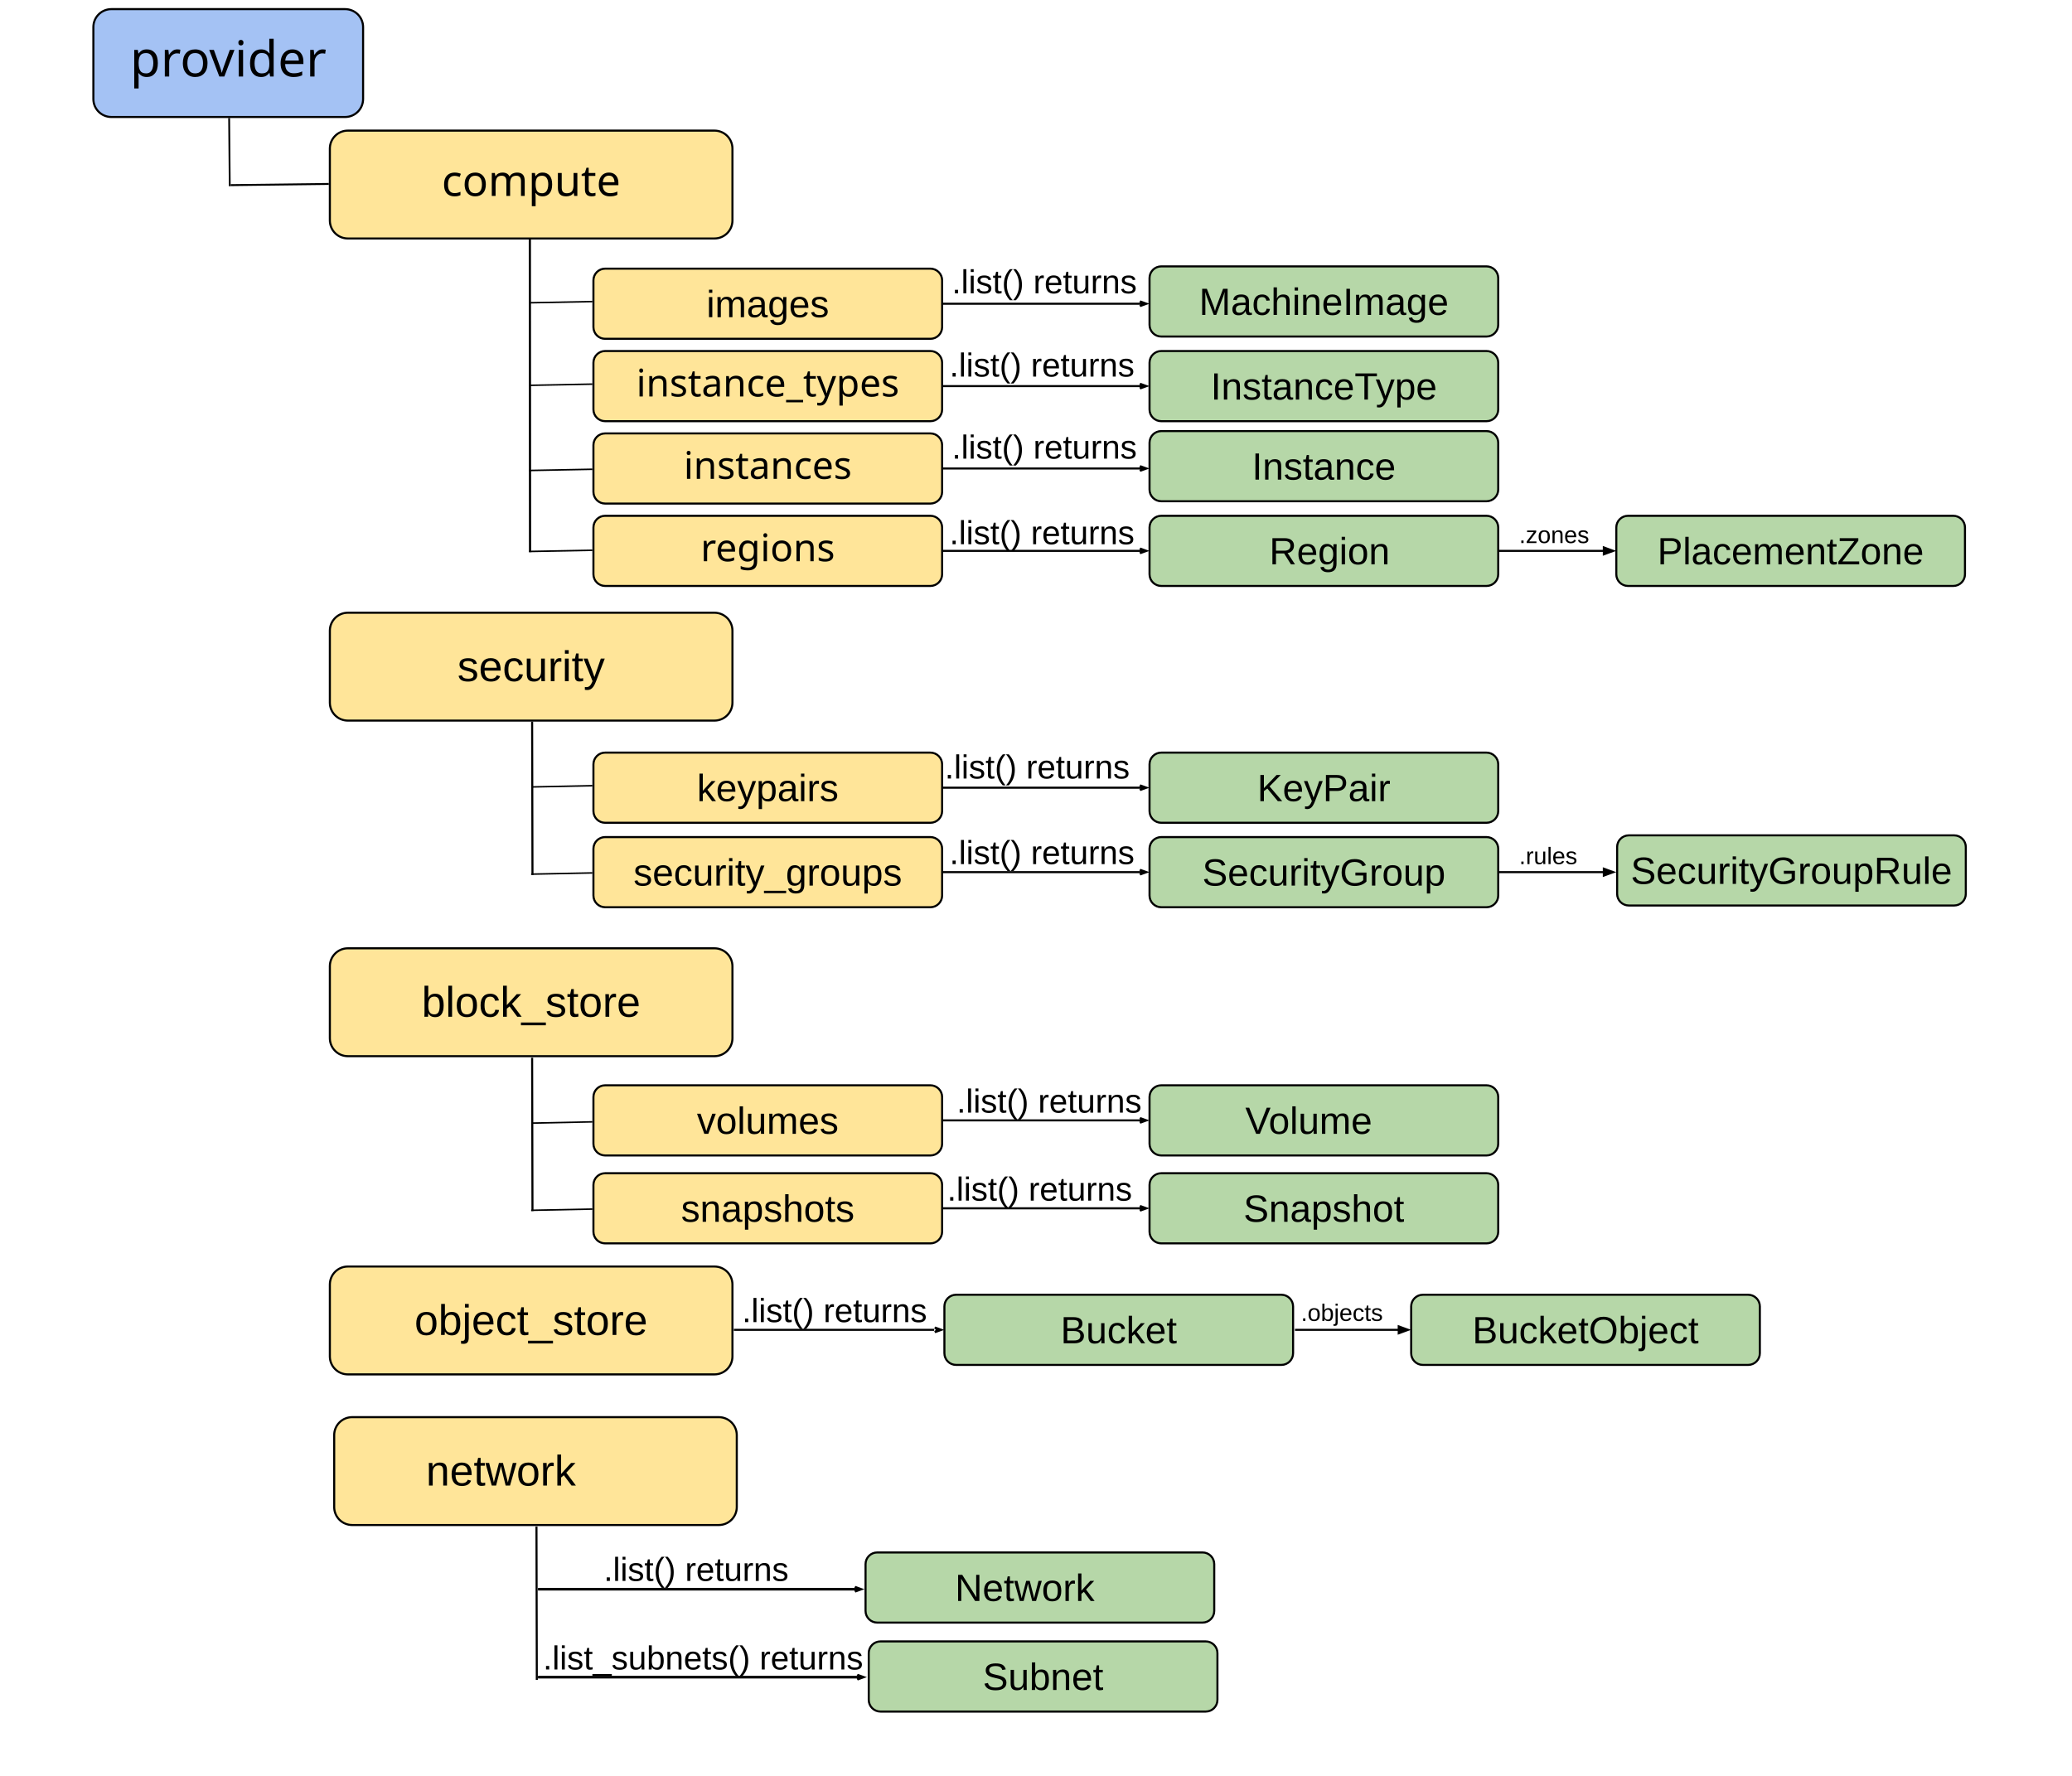
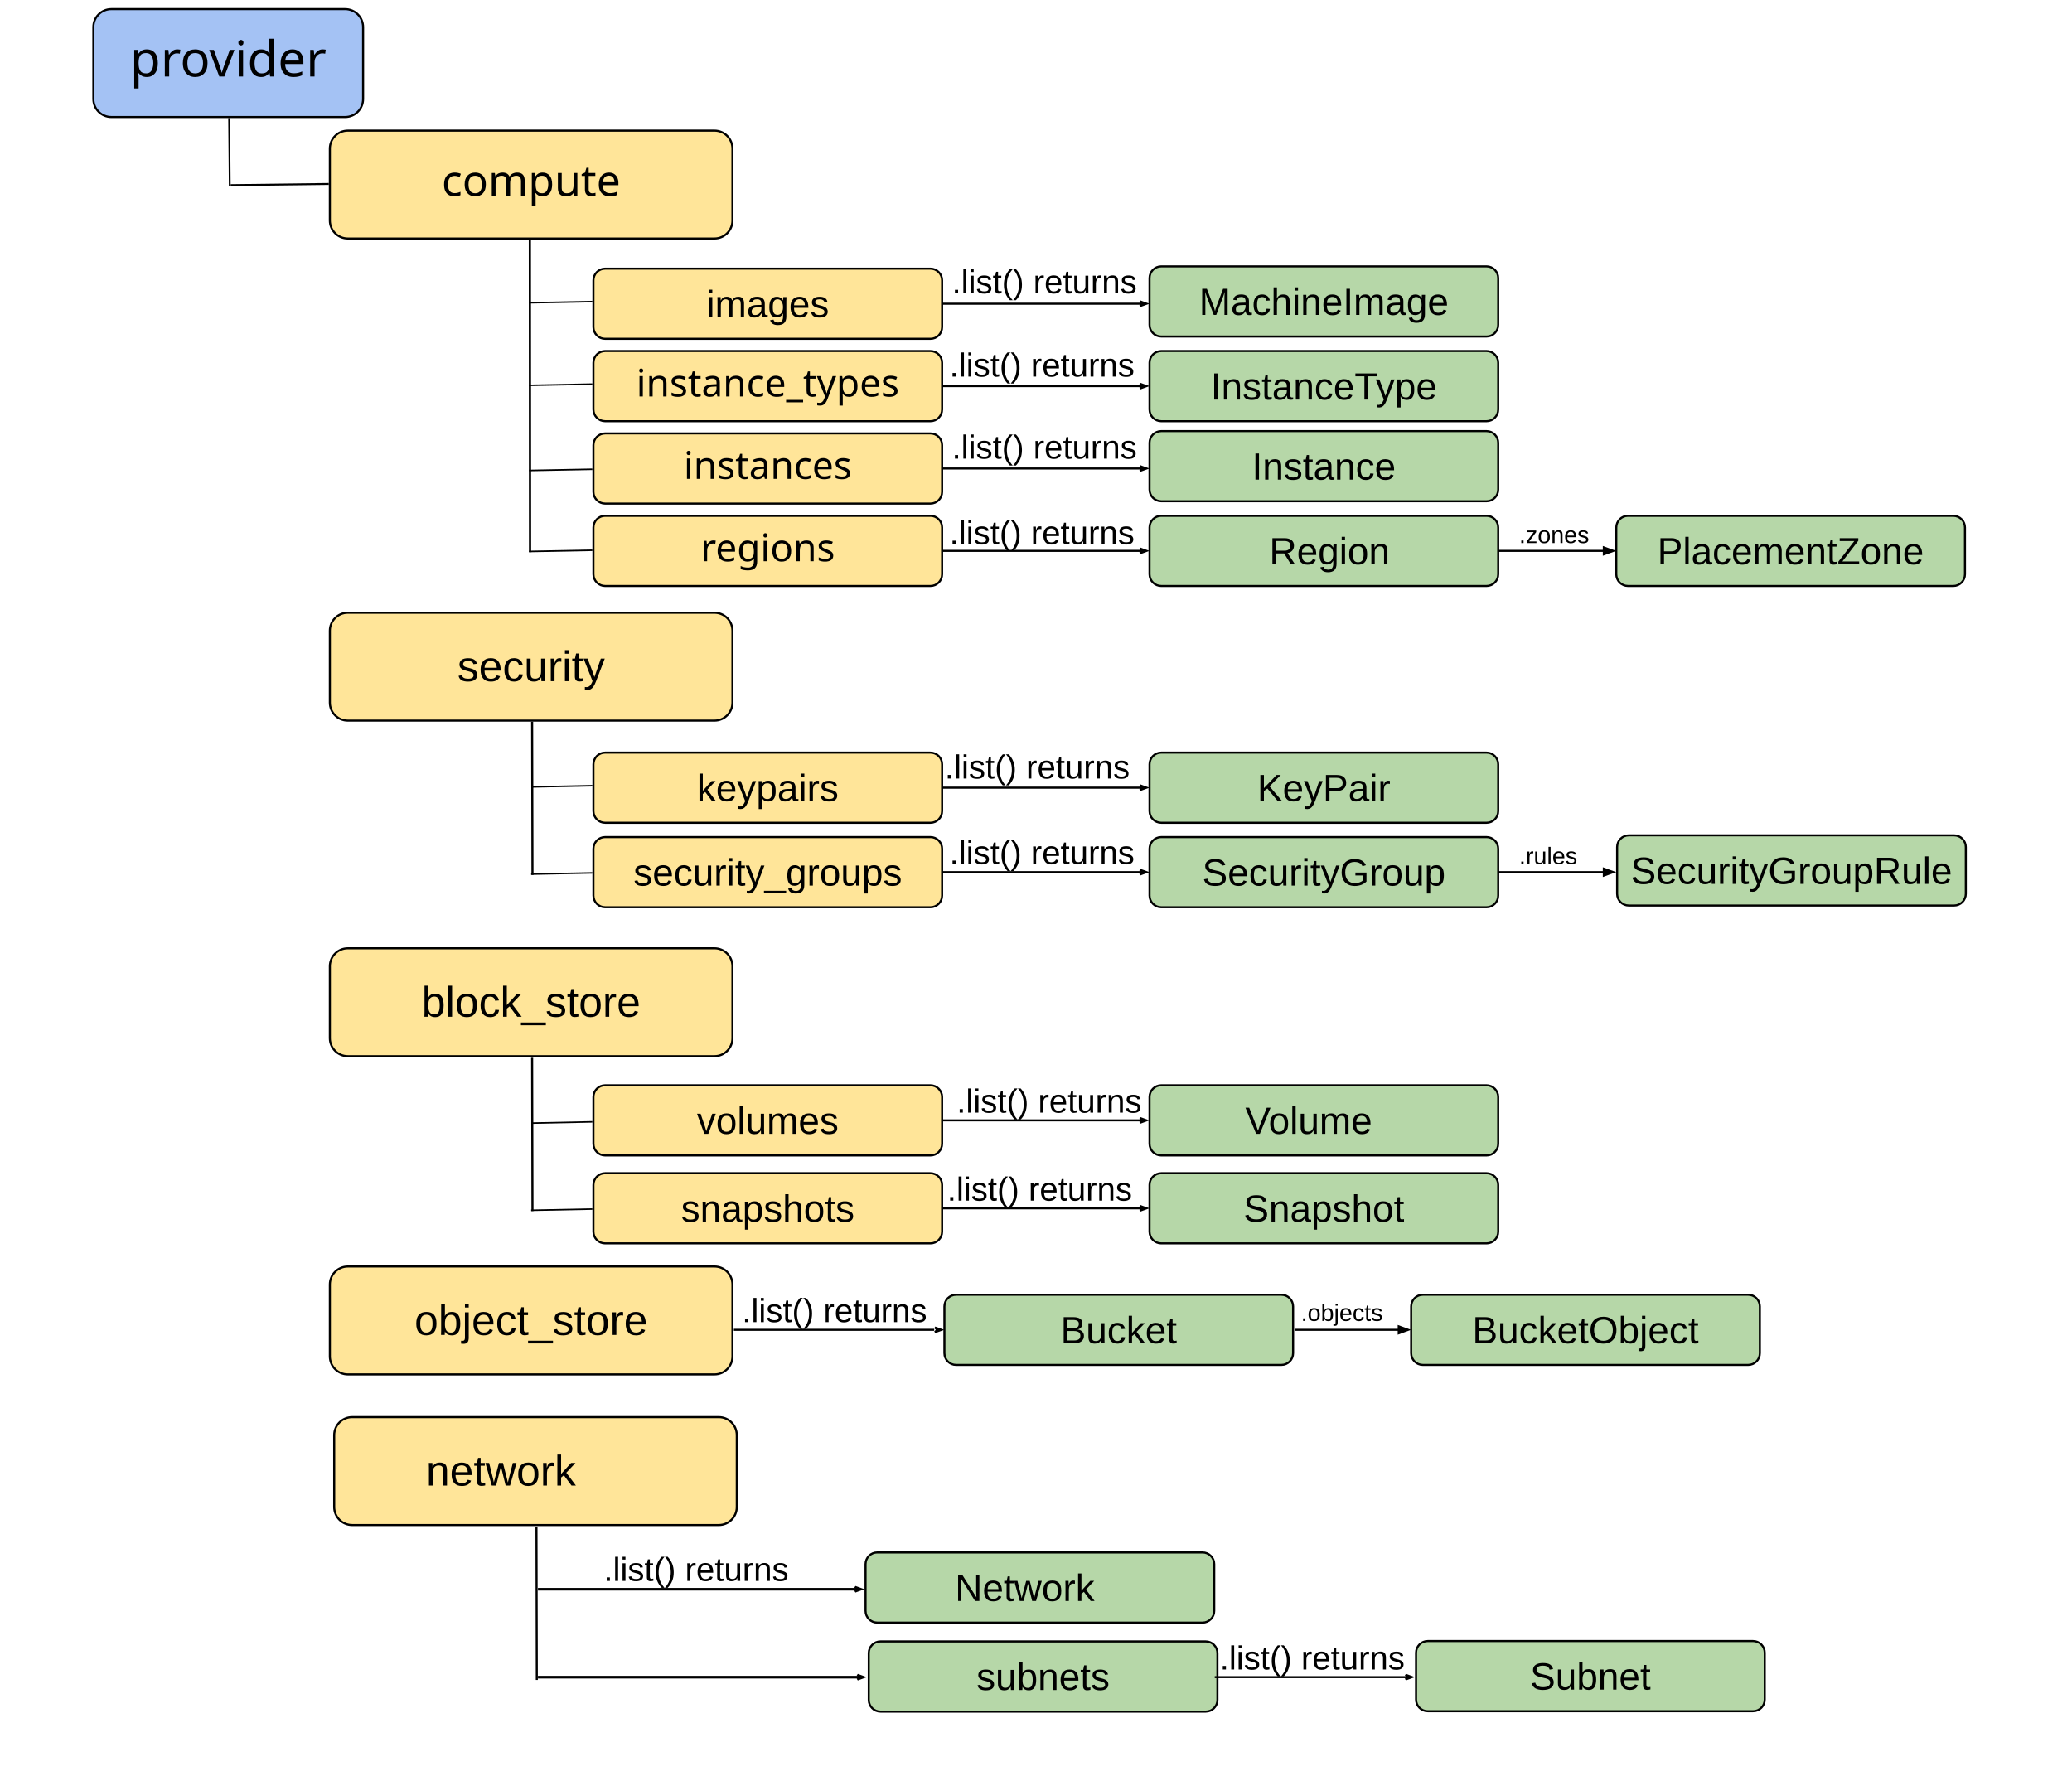
<svg xmlns="http://www.w3.org/2000/svg" xmlns:xlink="http://www.w3.org/1999/xlink" viewBox="0 0 1000 800" width="700" height="600" preserveAspectRatio="xMinYMin meet" id="svg3515" version="1.1">
  <defs id="defs3652" />
  <clipPath id="p.0">
    <path d="m0,0l960,0l0,720l-960,0l0,-720z" clip-rule="nonzero" id="svg_1" />
  </clipPath>
+   <path d="m 679.498,809.46 -1.125,1.125 3.09,-1.125 -3.09,-1.125 1.125,1.125 z" id="path3510" style="fill:#000000;fill-rule:evenodd;stroke:#000000" />
  <path style="fill:#b6d7a8;fill-rule:nonzero" id="svg_46" d="m 554.794,175.074 0,0 c 0,-3.117 2.526,-5.643 5.643,-5.643 l 156.997,0 c 1.497,0 2.932,0.595 3.99,1.653 1.058,1.058 1.653,2.494 1.653,3.99 l 0,22.572 c 0,3.117 -2.526,5.643 -5.643,5.643 l -156.997,0 0,0 c -3.117,0 -5.643,-2.526 -5.643,-5.643 l 0,-22.572 z" />
  <path style="fill:#000000;fill-rule:nonzero" id="svg_48" d="m 610.193,192.22 0,-11.453 1.516,0 0,11.453 -1.516,0 z m 4.008,0 0,-8.297 1.266,0 0,1.172 q 0.906,-1.359 2.641,-1.359 0.75,0 1.375,0.266 0.625,0.266 0.938,0.703 0.312,0.438 0.438,1.047 0.078,0.391 0.078,1.359 l 0,5.109 -1.406,0 0,-5.047 q 0,-0.859 -0.172,-1.281 -0.156,-0.438 -0.578,-0.688 -0.406,-0.25 -0.969,-0.25 -0.906,0 -1.562,0.578 -0.641,0.562 -0.641,2.156 l 0,4.531 -1.406,0 z m 8.336,-2.484 1.391,-0.219 q 0.109,0.844 0.641,1.297 0.547,0.438 1.5,0.438 0.969,0 1.438,-0.391 0.469,-0.406 0.469,-0.938 0,-0.469 -0.406,-0.75 -0.297,-0.188 -1.438,-0.469 -1.547,-0.391 -2.156,-0.672 -0.594,-0.297 -0.906,-0.797 -0.297,-0.5 -0.297,-1.109 0,-0.562 0.25,-1.031 0.25,-0.469 0.688,-0.781 0.328,-0.25 0.891,-0.406 0.578,-0.172 1.219,-0.172 0.984,0 1.719,0.281 0.734,0.281 1.078,0.766 0.359,0.469 0.5,1.281 l -1.375,0.188 q -0.094,-0.641 -0.547,-1 -0.453,-0.359 -1.266,-0.359 -0.969,0 -1.391,0.328 -0.406,0.312 -0.406,0.734 0,0.281 0.172,0.5 0.172,0.219 0.531,0.375 0.219,0.078 1.25,0.359 1.484,0.391 2.078,0.656 0.594,0.25 0.922,0.734 0.344,0.484 0.344,1.203 0,0.703 -0.422,1.328 -0.406,0.609 -1.188,0.953 -0.766,0.344 -1.734,0.344 -1.625,0 -2.469,-0.672 -0.844,-0.672 -1.078,-2 z m 11.625,1.219 0.203,1.25 q -0.594,0.125 -1.062,0.125 -0.766,0 -1.188,-0.234 -0.422,-0.25 -0.594,-0.641 -0.172,-0.406 -0.172,-1.672 l 0,-4.766 -1.031,0 0,-1.094 1.031,0 0,-2.062 1.406,-0.844 0,2.906 1.406,0 0,1.094 -1.406,0 0,4.844 q 0,0.609 0.062,0.781 0.078,0.172 0.25,0.281 0.172,0.094 0.484,0.094 0.234,0 0.609,-0.062 z m 6.789,0.234 q -0.781,0.672 -1.5,0.953 -0.719,0.266 -1.547,0.266 -1.375,0 -2.109,-0.672 -0.734,-0.672 -0.734,-1.703 0,-0.609 0.281,-1.109 0.281,-0.516 0.719,-0.812 0.453,-0.312 1.016,-0.469 0.422,-0.109 1.25,-0.203 1.703,-0.203 2.516,-0.484 0,-0.297 0,-0.375 0,-0.859 -0.391,-1.203 -0.547,-0.484 -1.609,-0.484 -0.984,0 -1.469,0.359 -0.469,0.344 -0.688,1.219 l -1.375,-0.188 q 0.188,-0.875 0.609,-1.422 0.438,-0.547 1.25,-0.828 0.812,-0.297 1.875,-0.297 1.062,0 1.719,0.25 0.672,0.25 0.984,0.625 0.312,0.375 0.438,0.953 0.078,0.359 0.078,1.297 l 0,1.875 q 0,1.969 0.078,2.484 0.094,0.516 0.359,1 l -1.469,0 q -0.219,-0.438 -0.281,-1.031 z m -0.109,-3.141 q -0.766,0.312 -2.297,0.531 -0.875,0.125 -1.234,0.281 -0.359,0.156 -0.562,0.469 -0.188,0.297 -0.188,0.656 0,0.562 0.422,0.938 0.438,0.375 1.25,0.375 0.812,0 1.438,-0.344 0.641,-0.359 0.938,-0.984 0.234,-0.469 0.234,-1.406 l 0,-0.516 z m 3.602,4.172 0,-8.297 1.266,0 0,1.172 q 0.906,-1.359 2.641,-1.359 0.75,0 1.375,0.266 0.625,0.266 0.938,0.703 0.312,0.438 0.438,1.047 0.078,0.391 0.078,1.359 l 0,5.109 -1.406,0 0,-5.047 q 0,-0.859 -0.172,-1.281 -0.156,-0.438 -0.578,-0.688 -0.406,-0.25 -0.969,-0.25 -0.906,0 -1.562,0.578 -0.641,0.562 -0.641,2.156 l 0,4.531 -1.406,0 z m 14.305,-3.047 1.391,0.188 q -0.234,1.422 -1.172,2.234 -0.922,0.812 -2.281,0.812 -1.703,0 -2.75,-1.109 -1.031,-1.125 -1.031,-3.203 0,-1.344 0.438,-2.344 0.453,-1.016 1.359,-1.516 0.922,-0.5 1.984,-0.5 1.359,0 2.219,0.688 0.859,0.672 1.094,1.938 l -1.359,0.203 q -0.203,-0.828 -0.703,-1.25 -0.484,-0.422 -1.188,-0.422 -1.062,0 -1.734,0.766 -0.656,0.75 -0.656,2.406 0,1.672 0.641,2.438 0.641,0.75 1.672,0.75 0.828,0 1.375,-0.5 0.562,-0.516 0.703,-1.578 z m 8.266,0.375 1.453,0.172 q -0.344,1.281 -1.281,1.984 -0.922,0.703 -2.359,0.703 -1.828,0 -2.891,-1.125 -1.062,-1.125 -1.062,-3.141 0,-2.094 1.078,-3.25 1.078,-1.156 2.797,-1.156 1.656,0 2.703,1.141 1.062,1.125 1.062,3.172 0,0.125 0,0.375 l -6.188,0 q 0.078,1.375 0.766,2.109 0.703,0.719 1.734,0.719 0.781,0 1.328,-0.406 0.547,-0.406 0.859,-1.297 z m -4.609,-2.281 4.625,0 q -0.094,-1.047 -0.531,-1.562 -0.672,-0.812 -1.734,-0.812 -0.969,0 -1.641,0.656 -0.656,0.641 -0.719,1.719 z" />
  <path style="fill:#000000;fill-opacity:0;fill-rule:nonzero" id="svg_102" d="m 454.688,146.598 100.095,0" />
  <path style="fill-rule:evenodd;stroke:#000000;stroke-linejoin:round" id="svg_103" d="m 454.688,146.598 96.667,0" />
  <path style="fill:#000000;fill-rule:evenodd;stroke:#000000" id="svg_104" d="m 551.355,146.598 -1.125,1.125 3.09,-1.125 -3.09,-1.125 1.125,1.125 z" />
  <path style="fill:#000000;fill-opacity:0;fill-rule:nonzero" id="svg_107" d="m 454.688,186.359 100.095,0" />
  <path style="fill-rule:evenodd;stroke:#000000;stroke-linejoin:round" id="svg_108" d="m 454.688,186.359 96.667,0" />
  <path style="fill:#000000;fill-rule:evenodd;stroke:#000000" id="svg_109" d="m 551.355,186.359 -1.125,1.125 3.09,-1.125 -3.09,-1.125 1.125,1.125 z" />
  <path style="fill:#000000;fill-opacity:0;fill-rule:nonzero" id="svg_110" d="m 454.688,226.121 100.095,0" />
  <path style="fill-rule:evenodd;stroke:#000000;stroke-linejoin:round" id="svg_111" d="m 454.688,226.121 96.667,0" />
  <path style="fill:#000000;fill-rule:evenodd;stroke:#000000" id="svg_112" d="m 551.355,226.121 -1.125,1.125 3.09,-1.125 -3.09,-1.125 1.125,1.125 z" />
  <path style="fill:#000000;fill-opacity:0;fill-rule:nonzero" id="svg_113" d="m 454.688,265.883 100.095,0" />
  <path style="fill-rule:evenodd;stroke:#000000;stroke-linejoin:round" id="svg_114" d="m 454.688,265.883 96.667,0" />
  <path style="fill:#000000;fill-rule:evenodd;stroke:#000000" id="svg_115" d="m 551.355,265.883 -1.125,1.125 3.09,-1.125 -3.09,-1.125 1.125,1.125 z" />
  <path style="fill:#000000;fill-opacity:0;fill-rule:nonzero" id="svg_116" d="m 454.688,380.187 100.095,0" />
  <path style="fill-rule:evenodd;stroke:#000000;stroke-linejoin:round" id="svg_117" d="m 454.688,380.187 96.667,0" />
  <path style="fill:#000000;fill-rule:evenodd;stroke:#000000" id="svg_118" d="m 551.355,380.187 -1.125,1.125 3.09,-1.125 -3.09,-1.125 1.125,1.125 z" />
  <path style="fill:#000000;fill-opacity:0;fill-rule:nonzero" id="svg_119" d="m 454.688,420.949 100.095,0" />
  <path style="fill-rule:evenodd;stroke:#000000;stroke-linejoin:round" id="svg_120" d="m 454.688,420.949 96.667,0" />
  <path style="fill:#000000;fill-rule:evenodd;stroke:#000000" id="svg_121" d="m 551.355,420.949 -1.125,1.125 3.09,-1.125 -3.09,-1.125 1.125,1.125 z" />
  <path style="fill:#000000;fill-opacity:0;fill-rule:nonzero" id="svg_122" d="m 454.688,540.761 100.095,0" />
  <path style="fill-rule:evenodd;stroke:#000000;stroke-linejoin:round" id="svg_123" d="m 454.688,540.761 96.667,0" />
  <path style="fill:#000000;fill-rule:evenodd;stroke:#000000" id="svg_124" d="m 551.355,540.761 -1.125,1.125 3.09,-1.125 -3.09,-1.125 1.125,1.125 z" />
  <path style="fill:#000000;fill-opacity:0;fill-rule:nonzero" id="svg_125" d="m 454.688,583.198 100.095,0" />
  <path style="fill-rule:evenodd;stroke:#000000;stroke-linejoin:round" id="svg_126" d="m 454.688,583.198 96.667,0" />
  <path style="fill:#000000;fill-rule:evenodd;stroke:#000000" id="svg_127" d="m 551.355,583.198 -1.125,1.125 3.09,-1.125 -3.09,-1.125 1.125,1.125 z" />
  <path style="fill:#000000;fill-opacity:0;fill-rule:nonzero" id="svg_128" d="m 454.688,681.427 100.095,0" />
  <path style="fill:#000000;fill-rule:evenodd;stroke:#000000;stroke-linejoin:round" id="svg_129" d="m 354.188,641.856 96.667,0" />
  <path style="fill:#000000;fill-rule:evenodd;stroke:#000000" id="svg_130" d="m 452.355,641.856 -1.125,1.125 3.09,-1.125 -3.09,-1.125 1.125,1.125 z" />
  <path style="fill:#000000;fill-opacity:0;fill-rule:nonzero" id="svg_147" d="m 723.077,265.883 56.976,0" />
  <path style="fill-rule:evenodd;stroke:#000000;stroke-linejoin:round" id="svg_148" d="m 723.077,265.883 50.976,0" />
  <path style="fill:#000000;fill-rule:evenodd;stroke:#000000" id="svg_149" d="m 774.054,267.535 4.538,-1.652 -4.538,-1.652 0,3.303 z" />
  <path style="fill:#000000;fill-opacity:0;fill-rule:nonzero" id="svg_150" d="m 723.077,420.949 56.976,0" />
  <path style="fill-rule:evenodd;stroke:#000000;stroke-linejoin:round" id="svg_151" d="m 723.077,420.949 50.976,0" />
  <path style="fill:#000000;fill-rule:evenodd;stroke:#000000" id="svg_152" d="m 774.054,422.601 4.538,-1.652 -4.538,-1.652 0,3.303 z" />
  <path style="fill:#000000;fill-opacity:0;fill-rule:nonzero" id="svg_153" d="m 723.089,692.856 56.976,0" />
  <path id="svg_154" d="m 624.99,641.856 50.976,0" style="fill:#000000;fill-rule:evenodd;stroke:#000000;stroke-linejoin:round" />
  <path style="fill:#000000;fill-rule:evenodd;stroke:#000000" id="svg_155" d="m 675.066,643.507 4.538,-1.652 -4.538,-1.652 0,3.303 z" />
  <path style="fill:#b6d7a8;fill-rule:nonzero" id="e22_46" d="m 554.794,175.074 0,0 c 0,-3.117 2.526,-5.643 5.643,-5.643 l 156.997,0 c 1.497,0 2.932,0.595 3.99,1.653 1.058,1.058 1.653,2.494 1.653,3.99 l 0,22.572 c 0,3.117 -2.526,5.643 -5.643,5.643 l -156.997,0 0,0 c -3.117,0 -5.643,-2.526 -5.643,-5.643 l 0,-22.572 z" />
  <text style="font-size:16.07px;font-family:Arial;fill:#000000" font-size="16.07px" id="e9_texte" y="141.577" x="459.401">.list() returns</text>
  <text style="font-size:16.07px;font-family:Arial;fill:#000000" font-size="16.07px" id="e10_texte" y="181.754" x="458.253">.list() returns</text>
  <text style="font-size:16.07px;font-family:Arial;fill:#000000" font-size="16.07px" id="e11_texte" y="221.356" x="459.401">.list() returns</text>
  <text style="font-size:16.07px;font-family:Arial;fill:#000000" font-size="16.07px" id="e12_texte" y="262.68" x="458.253">.list() returns</text>
  <text style="font-size:16.07px;font-family:Arial;fill:#000000" font-size="16.07px" id="e13_texte" y="375.747" x="455.957">.list() returns</text>
  <text style="font-size:16.07px;font-family:Arial;fill:#000000" font-size="16.07px" id="e14_texte" y="417.071" x="458.253">.list() returns</text>
  <text style="font-size:16.07px;font-family:Arial;fill:#000000" font-size="16.07px" id="e15_texte" y="537.026" x="461.697">.list() returns</text>
  <text style="font-size:16.07px;font-family:Arial;fill:#000000" font-size="16.07px" id="e16_texte" y="579.498" x="457.105">.list() returns</text>
  <text style="font-size:16.07px;font-family:Arial;fill:#000000" font-size="16.07px" id="e17_texte" y="638.122" x="358.105">.list() returns</text>
  <text style="font-size:11.479px;font-family:Arial;fill:#000000" font-size="11.479px" id="e18_texte" y="262.105" x="733.173">.zones</text>
  <text style="font-size:11.479px;font-family:Arial;fill:#000000" font-size="11.479px" id="e19_texte" y="417.071" x="733.174">.rules</text>
  <text style="font-size:11.479px;font-family:Arial;fill:#000000" font-size="11.479px" id="e20_texte" y="637.548" x="627.86">.objects</text>
-   <a xlink:href="../api_docs/cloud/providers.html#cloudprovider" target="_parent" id="svg_14">
+   <a xlink:href="../api_docs/cloud/providers.html#cloudprovider" id="svg_14" target="_parent">
    <path style="fill:#a4c2f4;fill-rule:nonzero;stroke:#000000" id="svg_4" d="m 45.066,13.081 0,0 c 0,-4.792 3.885,-8.677 8.677,-8.677 l 112.819,0 c 2.301,0 4.508,0.914 6.136,2.541 1.627,1.627 2.541,3.834 2.541,6.136 l 0,34.709 c 0,4.792 -3.885,8.677 -8.677,8.677 l -112.819,0 0,0 c -4.792,0 -8.677,-3.885 -8.677,-8.677 l 0,-34.709 z" />
    <text style="font-size:24px;font-family:Sans-serif;text-anchor:middle;fill:#000000;stroke-width:0;stroke-dasharray:none" xml:space="preserve" font-size="24" id="svg_162" y="36.936" x="110.152" stroke-linecap="null" stroke-linejoin="null">provider</text>
  </a>
-   <a xlink:href="../api_docs/cloud/services.html#computeservice" target="_parent" id="svg_15">
+   <a xlink:href="../api_docs/cloud/services.html#computeservice" id="svg_15" target="_parent">
    <path style="fill:#ffe599;fill-rule:nonzero;stroke:#000000" id="svg_7" d="m 159.199,71.717 0,0 c 0,-4.792 3.885,-8.677 8.677,-8.677 l 176.945,0 c 2.301,0 4.508,0.914 6.136,2.541 1.627,1.627 2.541,3.834 2.541,6.136 l 0,34.709 c 0,4.792 -3.885,8.677 -8.677,8.677 l -176.945,0 c -4.792,0 -8.677,-3.885 -8.677,-8.677 l 0,-34.709 z" />
    <text style="font-size:20.662px;font-family:Sans-serif;text-anchor:middle;fill:#000000;stroke-width:0;stroke-dasharray:none" stroke-linejoin="null" stroke-linecap="null" x="256.349" y="94.571" id="svg_3" font-size="20.662px" xml:space="preserve">compute</text>
  </a>
-   <a xlink:href="../api_docs/cloud/services.html#securityservice" target="_parent" id="svg_17">
+   <a xlink:href="../api_docs/cloud/services.html#securityservice" id="svg_17" target="_parent">
    <path style="fill:#ffe599;fill-rule:nonzero;stroke:#000000" d="m 159.199,304.414 0,0 c 0,-4.792 3.885,-8.677 8.677,-8.677 l 176.945,0 c 2.301,0 4.508,0.914 6.136,2.541 1.627,1.627 2.541,3.834 2.541,6.136 l 0,34.709 c 0,4.792 -3.885,8.677 -8.677,8.677 l -176.945,0 c -4.792,0 -8.677,-3.885 -8.677,-8.677 l 0,-34.709 z" id="svg_10" />
    <text style="font-size:20.662px;font-family:Arial;fill:#000000" font-size="20.662px" id="e1_texte" y="328.768" x="220.741">security</text>
  </a>
-   <a xlink:href="../api_docs/cloud/services.html#blockstoreservice" target="_parent" id="svg_18">
+   <a xlink:href="../api_docs/cloud/services.html#blockstoreservice" id="svg_18" target="_parent">
    <path style="fill:#ffe599;fill-rule:nonzero;stroke:#000000" id="svg_13" d="m 159.199,466.383 0,0 c 0,-4.792 3.885,-8.677 8.677,-8.677 l 176.945,0 c 2.301,0 4.508,0.914 6.136,2.542 1.627,1.627 2.541,3.834 2.541,6.136 l 0,34.709 c 0,4.792 -3.885,8.677 -8.677,8.677 l -176.945,0 c -4.792,0 -8.677,-3.885 -8.677,-8.677 l 0,-34.709 z" />
    <text style="font-size:20.662px;font-family:Arial;fill:#000000" font-size="20.662px" id="e2_texte" y="490.738" x="203.491">block_store</text>
  </a>
-   <a xlink:href="../api_docs/cloud/services.html#objectstoreservice" target="_parent" id="svg_20">
+   <a xlink:href="../api_docs/cloud/services.html#objectstoreservice" id="svg_20" target="_parent">
    <path style="fill:#ffe599;fill-rule:nonzero;stroke:#000000" id="svg_16" d="m 159.199,619.974 0,0 c 0,-4.792 3.885,-8.677 8.677,-8.677 l 176.945,0 c 2.301,0 4.508,0.914 6.136,2.542 1.627,1.627 2.541,3.834 2.541,6.136 l 0,34.709 c 0,4.792 -3.885,8.677 -8.677,8.677 l -176.945,0 c -4.792,0 -8.677,-3.885 -8.677,-8.677 l 0,-34.709 z" />
    <text style="font-size:20.662px;font-family:Arial;fill:#000000" font-size="20.662px" id="e5_texte" y="644.328" x="200.032">object_store</text>
  </a>
-   <a xlink:href="../api_docs/cloud/services.html#imageservice" target="_parent" id="svg_21">
+   <a xlink:href="../api_docs/cloud/services.html#imageservice" id="svg_21" target="_parent">
    <path style="fill:#ffe599;fill-rule:nonzero;stroke:#000000" id="svg_31" d="m 286.404,135.312 0,0 c 0,-3.117 2.526,-5.643 5.643,-5.643 l 156.997,0 c 1.497,0 2.932,0.595 3.99,1.653 1.058,1.058 1.653,2.494 1.653,3.99 l 0,22.572 c 0,3.117 -2.526,5.643 -5.643,5.643 l -156.997,0 0,0 c -3.117,0 -5.643,-2.526 -5.643,-5.643 l 0,-22.572 z" />
    <text style="font-size:18.366px;font-family:Arial;text-anchor:middle;fill:#000000;stroke-width:0;stroke-dasharray:none" stroke-linejoin="null" stroke-linecap="null" x="370.546" y="153.098" id="svg_5" font-size="18.366px" xml:space="preserve">images</text>
  </a>
-   <a xlink:href="../api_docs/cloud/services.html#instancetypesservice" target="_parent" id="svg_23">
+   <a xlink:href="../api_docs/cloud/services.html#instancetypesservice" id="svg_23" target="_parent">
    <path style="fill:#ffe599;fill-rule:nonzero;stroke:#000000" id="svg_34" d="m 286.404,175.073 0,0 c 0,-3.117 2.526,-5.643 5.643,-5.643 l 156.997,0 c 1.497,0 2.932,0.595 3.99,1.653 1.058,1.058 1.653,2.494 1.653,3.99 l 0,22.572 c 0,3.117 -2.526,5.643 -5.643,5.643 l -156.997,0 0,0 c -3.117,0 -5.643,-2.526 -5.643,-5.643 l 0,-22.572 z" />
    <text style="font-size:18.366px;font-family:Sans-serif;text-anchor:middle;fill:#000000;stroke-width:0;stroke-dasharray:none" stroke-linejoin="null" stroke-linecap="null" x="370.546" y="191.359" id="svg_6" font-size="18.366px" xml:space="preserve">instance_types</text>
  </a>
-   <a xlink:href="../api_docs/cloud/services.html#instanceservice" target="_parent" id="svg_24">
+   <a xlink:href="../api_docs/cloud/services.html#instanceservice" id="svg_24" target="_parent">
    <path style="fill:#ffe599;fill-rule:nonzero;stroke:#000000" id="svg_37" d="m 286.404,214.835 0,0 c 0,-3.117 2.526,-5.643 5.643,-5.643 l 156.997,0 c 1.497,0 2.932,0.595 3.99,1.653 1.058,1.058 1.653,2.494 1.653,3.99 l 0,22.572 c 0,3.117 -2.526,5.643 -5.643,5.643 l -156.997,0 0,0 c -3.117,0 -5.643,-2.526 -5.643,-5.643 l 0,-22.572 z" />
    <text style="font-size:18.366px;font-family:Sans-serif;text-anchor:middle;fill:#000000;stroke-width:0;stroke-dasharray:none" stroke-linejoin="null" stroke-linecap="null" x="370.546" y="231.121" id="svg_8" font-size="18.366px" xml:space="preserve">instances</text>
  </a>
-   <a xlink:href="../api_docs/cloud/services.html#regionservice" target="_parent" id="svg_26">
+   <a xlink:href="../api_docs/cloud/services.html#regionservice" id="svg_26" target="_parent">
    <path style="fill:#ffe599;fill-rule:nonzero;stroke:#000000" id="svg_40" d="m 286.404,254.597 0,0 c 0,-3.117 2.526,-5.643 5.643,-5.643 l 156.997,0 c 1.497,0 2.932,0.595 3.99,1.653 1.058,1.058 1.653,2.494 1.653,3.99 l 0,22.572 c 0,3.117 -2.526,5.643 -5.643,5.643 l -156.997,0 0,0 c -3.117,0 -5.643,-2.526 -5.643,-5.643 l 0,-22.572 z" />
    <text style="font-size:18.366px;font-family:Sans-serif;text-anchor:middle;fill:#000000;stroke-width:0;stroke-dasharray:none" stroke-linejoin="null" stroke-linecap="null" x="370.546" y="270.883" id="svg_9" font-size="18.366px" xml:space="preserve">regions</text>
  </a>
-   <a xlink:href="../api_docs/cloud/services.html#keypairservice" target="_parent" id="svg_27">
+   <a xlink:href="../api_docs/cloud/services.html#keypairservice" id="svg_27" target="_parent">
    <path style="fill:#ffe599;fill-rule:nonzero;stroke:#000000" id="svg_28" d="m 286.404,368.901 0,0 c 0,-3.117 2.526,-5.643 5.643,-5.643 l 156.997,0 c 1.497,0 2.932,0.595 3.99,1.653 1.058,1.058 1.653,2.494 1.653,3.99 l 0,22.572 c 0,3.117 -2.526,5.643 -5.643,5.643 l -156.997,0 0,0 c -3.117,0 -5.643,-2.526 -5.643,-5.643 l 0,-22.572 z" />
    <text style="font-size:18.366px;font-family:Arial;fill:#000000" font-size="18.366px" id="e3_texte" y="386.687" x="336.346">keypairs</text>
  </a>
-   <a xlink:href="../api_docs/cloud/services.html#securitygroupservice" target="_parent" id="svg_29">
+   <a xlink:href="../api_docs/cloud/services.html#securitygroupservice" id="svg_29" target="_parent">
    <path style="fill:#ffe599;fill-rule:nonzero;stroke:#000000" id="svg_43" d="m 286.404,409.663 0,0 c 0,-3.117 2.526,-5.643 5.643,-5.643 l 156.997,0 c 1.497,0 2.932,0.595 3.99,1.653 1.058,1.058 1.653,2.494 1.653,3.99 l 0,22.572 c 0,3.117 -2.526,5.643 -5.643,5.643 l -156.997,0 0,0 c -3.117,0 -5.643,-2.526 -5.643,-5.643 l 0,-22.572 z" />
    <text style="font-size:18.366px;font-family:Arial;fill:#000000" font-size="18.366px" id="e4_texte" y="427.449" x="305.713">security_groups</text>
  </a>
-   <a xlink:href="../api_docs/cloud/services.html#volumeservice" target="_parent" id="svg_30">
+   <a xlink:href="../api_docs/cloud/services.html#volumeservice" id="svg_30" target="_parent">
    <path style="fill:#ffe599;fill-rule:nonzero;stroke:#000000" id="svg_19" d="m 286.404,529.475 0,0 c 0,-3.117 2.526,-5.643 5.643,-5.643 l 156.997,0 c 1.497,0 2.932,0.595 3.99,1.653 1.058,1.058 1.653,2.494 1.653,3.99 l 0,22.572 c 0,3.117 -2.526,5.643 -5.643,5.643 l -156.997,0 0,0 c -3.117,0 -5.643,-2.526 -5.643,-5.643 l 0,-22.572 z" />
    <text style="font-size:18.366px;font-family:Arial;fill:#000000" font-size="18.366px" id="e6_texte" y="547.261" x="336.346">volumes</text>
  </a>
-   <a xlink:href="../api_docs/cloud/services.html#snapshotservice" target="_parent" id="svg_32">
+   <a xlink:href="../api_docs/cloud/services.html#snapshotservice" id="svg_32" target="_parent">
    <path style="fill:#ffe599;fill-rule:nonzero;stroke:#000000" id="svg_22" d="m 286.404,571.912 0,0 c 0,-3.117 2.526,-5.643 5.643,-5.643 l 156.997,0 c 1.497,0 2.932,0.594 3.99,1.653 1.058,1.058 1.653,2.494 1.653,3.99 l 0,22.572 c 0,3.117 -2.526,5.643 -5.643,5.643 l -156.997,0 0,0 c -3.117,0 -5.643,-2.526 -5.643,-5.643 l 0,-22.572 z" />
    <text style="font-size:18.366px;font-family:Arial;fill:#000000" font-size="18.366px" id="e7_texte" y="589.698" x="328.679">snapshots</text>
  </a>
-   <a xlink:href="../api_docs/cloud/resources.html#bucket" target="_parent" id="svg_25">
+   <a xlink:href="../api_docs/cloud/resources.html#bucket" id="svg_25" target="_parent">
    <path style="fill:#b6d7a8;fill-rule:nonzero;stroke:#000000" id="svg_93" d="m 455.794,630.57 0,0 c 0,-3.117 2.526,-5.643 5.643,-5.643 l 156.997,0 c 1.497,0 2.932,0.595 3.99,1.653 1.058,1.058 1.653,2.494 1.653,3.99 l 0,22.572 c 0,3.117 -2.526,5.643 -5.643,5.643 l -156.997,0 0,0 c -3.117,0 -5.643,-2.526 -5.643,-5.643 l 0,-22.572 z" />
    <text style="font-size:18.366px;font-family:Arial;text-anchor:middle;fill:#000000;stroke-width:0;stroke-dasharray:none" stroke-linejoin="null" stroke-linecap="null" x="539.936" y="648.356" id="e33_5" font-size="18.366px" xml:space="preserve">Bucket</text>
  </a>
-   <a xlink:href="../api_docs/cloud/resources.html#bucketobject" target="_parent" id="svg_33">
+   <a xlink:href="../api_docs/cloud/resources.html#bucketobject" id="svg_33" target="_parent">
    <path style="fill:#b6d7a8;fill-rule:nonzero;stroke:#000000" id="svg_96" d="m 681.066,630.57 0,0 c 0,-3.117 2.526,-5.643 5.643,-5.643 l 156.997,0 c 1.497,0 2.932,0.595 3.99,1.653 1.058,1.058 1.653,2.494 1.653,3.99 l 0,22.572 c 0,3.117 -2.526,5.643 -5.643,5.643 l -156.997,0 0,0 c -3.117,0 -5.643,-2.526 -5.643,-5.643 l 0,-22.572 z" />
    <text style="font-size:18.366px;font-family:Arial;text-anchor:middle;fill:#000000;stroke-width:0;stroke-dasharray:none" stroke-linejoin="null" stroke-linecap="null" x="765.207" y="648.356" id="e34_5" font-size="18.366px" xml:space="preserve">BucketObject</text>
  </a>
-   <a xlink:href="../api_docs/cloud/resources.html#securitygrouprule" target="_parent" id="svg_35">
+   <a xlink:href="../api_docs/cloud/resources.html#securitygrouprule" id="svg_35" target="_parent">
    <path style="fill:#b6d7a8;fill-rule:nonzero;stroke:#000000" id="svg_12" d="m 780.466,408.833 0,0 c 0,-3.117 2.526,-5.643 5.643,-5.643 l 156.997,0 c 1.497,0 2.932,0.595 3.99,1.653 1.058,1.058 1.653,2.494 1.653,3.99 l 0,22.572 c 0,3.117 -2.526,5.643 -5.643,5.643 l -156.997,0 0,0 c -3.117,0 -5.643,-2.526 -5.643,-5.643 l 0,-22.572 z" />
    <text style="font-size:18.366px;font-family:Arial;text-anchor:middle;fill:#000000;stroke-width:0;stroke-dasharray:none" stroke-linejoin="null" stroke-linecap="null" x="864.608" y="426.619" id="e36_5" font-size="18.366px" xml:space="preserve">SecurityGroupRule</text>
  </a>
-   <a xlink:href="../api_docs/cloud/resources.html#securitygroup" target="_parent" id="svg_36">
+   <a xlink:href="../api_docs/cloud/resources.html#securitygroup" id="svg_36" target="_parent">
    <path style="fill:#b6d7a8;fill-rule:nonzero;stroke:#000000" id="svg_61" d="m 554.794,409.663 0,0 c 0,-3.117 2.526,-5.643 5.643,-5.643 l 156.997,0 c 1.497,0 2.932,0.595 3.99,1.653 1.058,1.058 1.653,2.494 1.653,3.99 l 0,22.572 c 0,3.117 -2.526,5.643 -5.643,5.643 l -156.997,0 0,0 c -3.117,0 -5.643,-2.526 -5.643,-5.643 l 0,-22.572 z" />
    <text style="font-size:18.366px;font-family:Arial;text-anchor:middle;fill:#000000;stroke-width:0;stroke-dasharray:none" stroke-linejoin="null" stroke-linecap="null" x="638.936" y="427.449" id="e30_5" font-size="18.366px" xml:space="preserve">SecurityGroup</text>
  </a>
-   <a xlink:href="../api_docs/cloud/resources.html#snapshot" target="_parent" id="svg_38">
+   <a xlink:href="../api_docs/cloud/resources.html#snapshot" id="svg_38" target="_parent">
    <path style="fill:#b6d7a8;fill-rule:nonzero;stroke:#000000" id="svg_58" d="m 554.794,571.912 0,0 c 0,-3.117 2.526,-5.643 5.643,-5.643 l 156.997,0 c 1.497,0 2.932,0.594 3.99,1.653 1.058,1.058 1.653,2.494 1.653,3.99 l 0,22.572 c 0,3.117 -2.526,5.643 -5.643,5.643 l -156.997,0 0,0 c -3.117,0 -5.643,-2.526 -5.643,-5.643 l 0,-22.572 z" />
    <text style="font-size:18.366px;font-family:Arial;text-anchor:middle;fill:#000000;stroke-width:0;stroke-dasharray:none" stroke-linejoin="null" stroke-linecap="null" x="638.936" y="589.698" id="e32_5" font-size="18.366px" xml:space="preserve">Snapshot</text>
  </a>
-   <a xlink:href="../api_docs/cloud/resources.html#volume" target="_parent" id="svg_39">
+   <a xlink:href="../api_docs/cloud/resources.html#volume" id="svg_39" target="_parent">
    <path style="fill:#b6d7a8;fill-rule:nonzero;stroke:#000000" id="svg_55" d="m 554.794,529.475 0,0 c 0,-3.117 2.526,-5.643 5.643,-5.643 l 156.997,0 c 1.497,0 2.932,0.595 3.99,1.653 1.058,1.058 1.653,2.494 1.653,3.99 l 0,22.572 c 0,3.117 -2.526,5.643 -5.643,5.643 l -156.997,0 0,0 c -3.117,0 -5.643,-2.526 -5.643,-5.643 l 0,-22.572 z" />
    <text style="font-size:18.366px;font-family:Arial;text-anchor:middle;fill:#000000;stroke-width:0;stroke-dasharray:none" stroke-linejoin="null" stroke-linecap="null" x="631.646" y="547.261" id="e31_5" font-size="18.366px" xml:space="preserve">Volume</text>
  </a>
-   <a xlink:href="../api_docs/cloud/resources.html#keypair" target="_parent" id="svg_41">
+   <a xlink:href="../api_docs/cloud/resources.html#keypair" id="svg_41" target="_parent">
    <path style="fill:#b6d7a8;fill-rule:nonzero;stroke:#000000" id="svg_99" d="m 554.794,368.901 0,0 c 0,-3.117 2.526,-5.643 5.643,-5.643 l 156.997,0 c 1.497,0 2.932,0.595 3.99,1.653 1.058,1.058 1.653,2.494 1.653,3.99 l 0,22.572 c 0,3.117 -2.526,5.643 -5.643,5.643 l -156.997,0 0,0 c -3.117,0 -5.643,-2.526 -5.643,-5.643 l 0,-22.572 z" />
    <text style="font-size:18.366px;font-family:Arial;text-anchor:middle;fill:#000000;stroke-width:0;stroke-dasharray:none" stroke-linejoin="null" stroke-linecap="null" x="638.936" y="386.687" id="e29_5" font-size="18.366px" xml:space="preserve">KeyPair</text>
  </a>
-   <a xlink:href="../api_docs/cloud/resources.html#placementzone" target="_parent" id="svg_42">
+   <a xlink:href="../api_docs/cloud/resources.html#placementzone" id="svg_42" target="_parent">
    <path style="fill:#b6d7a8;fill-rule:nonzero;stroke:#000000" id="svg_87" d="m 780.066,254.597 0,0 c 0,-3.117 2.526,-5.643 5.643,-5.643 l 156.997,0 c 1.497,0 2.932,0.595 3.99,1.653 1.058,1.058 1.653,2.494 1.653,3.99 l 0,22.572 c 0,3.117 -2.526,5.643 -5.643,5.643 l -156.997,0 0,0 c -3.117,0 -5.643,-2.526 -5.643,-5.643 l 0,-22.572 z" />
    <text style="font-size:18.366px;font-family:Arial;text-anchor:middle;fill:#000000;stroke-width:0;stroke-dasharray:none" stroke-linejoin="null" stroke-linecap="null" x="864.207" y="272.383" id="e35_5" font-size="18.366px" xml:space="preserve">PlacementZone</text>
  </a>
-   <a xlink:href="../api_docs/cloud/resources.html#region" target="_parent" id="svg_44">
+   <a xlink:href="../api_docs/cloud/resources.html#region" id="svg_44" target="_parent">
    <path style="fill:#b6d7a8;fill-rule:nonzero;stroke:#000000" id="svg_64" d="m 554.794,254.597 0,0 c 0,-3.117 2.526,-5.643 5.643,-5.643 l 156.997,0 c 1.497,0 2.932,0.595 3.99,1.653 1.058,1.058 1.653,2.494 1.653,3.99 l 0,22.572 c 0,3.117 -2.526,5.643 -5.643,5.643 l -156.997,0 0,0 c -3.117,0 -5.643,-2.526 -5.643,-5.643 l 0,-22.572 z" />
    <text style="font-size:18.366px;font-family:Arial;text-anchor:middle;fill:#000000;stroke-width:0;stroke-dasharray:none" stroke-linejoin="null" stroke-linecap="null" x="641.702" y="272.383" id="e28_5" font-size="18.366px" xml:space="preserve">Region</text>
  </a>
-   <a xlink:href="../api_docs/cloud/resources.html#instance" target="_parent" id="svg_45">
+   <a xlink:href="../api_docs/cloud/resources.html#instance" id="svg_45" target="_parent">
    <path style="fill:#b6d7a8;fill-rule:nonzero;stroke:#000000" id="svg_11" d="m 554.794,213.714 0,0 c 0,-3.117 2.527,-5.643 5.643,-5.643 l 156.998,0 c 1.497,0 2.932,0.595 3.99,1.653 1.058,1.058 1.653,2.494 1.653,3.99 l 0,22.572 c 0,3.117 -2.527,5.643 -5.643,5.643 l -156.998,0 0,0 c -3.116,0 -5.643,-2.526 -5.643,-5.643 l 0,-22.572 z" />
    <text style="font-size:18.366px;font-family:Arial;text-anchor:middle;fill:#000000;stroke-width:0;stroke-dasharray:none" stroke-linejoin="null" stroke-linecap="null" x="638.936" y="231.5" id="e27_5" font-size="18.366px" xml:space="preserve">Instance</text>
  </a>
-   <a xlink:href="../api_docs/cloud/resources.html#instancetype" target="_parent" id="svg_47">
+   <a xlink:href="../api_docs/cloud/resources.html#instancetype" id="svg_47" target="_parent">
    <path style="fill:#b6d7a8;fill-rule:nonzero;stroke:#000000" id="e24_46" d="m 554.794,175.074 0,0 c 0,-3.117 2.526,-5.643 5.643,-5.643 l 156.997,0 c 1.497,0 2.932,0.595 3.99,1.653 1.058,1.058 1.653,2.494 1.653,3.99 l 0,22.572 c 0,3.117 -2.526,5.643 -5.643,5.643 l -156.997,0 0,0 c -3.117,0 -5.643,-2.526 -5.643,-5.643 l 0,-22.572 z" />
    <text style="font-size:18.366px;font-family:Arial;text-anchor:middle;fill:#000000;stroke-width:0;stroke-dasharray:none" stroke-linejoin="null" stroke-linecap="null" x="638.936" y="192.86" id="e26_5" font-size="18.366px" xml:space="preserve">InstanceType</text>
  </a>
-   <a xlink:href="../api_docs/cloud/resources.html#machineimage" target="_parent" id="svg_49">
+   <a xlink:href="../api_docs/cloud/resources.html#machineimage" id="svg_49" target="_parent">
    <path style="fill:#b6d7a8;fill-rule:nonzero;stroke:#000000" id="svg_2" d="m 554.794,134.214 0,0 c 0,-3.117 2.526,-5.643 5.643,-5.643 l 156.997,0 c 1.497,0 2.932,0.595 3.99,1.653 1.058,1.058 1.653,2.494 1.653,3.99 l 0,22.572 c 0,3.117 -2.527,5.643 -5.643,5.643 l -156.997,0 0,0 c -3.117,0 -5.643,-2.526 -5.643,-5.643 l 0,-22.572 z" />
    <text style="font-size:18.366px;font-family:Arial;text-anchor:middle;fill:#000000;stroke-width:0;stroke-dasharray:none" stroke-linejoin="null" stroke-linecap="null" x="638.936" y="152" id="e25_5" font-size="18.366px" xml:space="preserve">MachineImage</text>
  </a>
  <g id="g3928">
    <path id="path3922" d="m 110.588,56.971 0.291,32.887" style="fill:none;fill-rule:evenodd;stroke:#000000;stroke-width:0.871px;stroke-linecap:butt;stroke-linejoin:miter;stroke-opacity:1" />
    <path id="path3924" d="m 111.321,89.36 47.37,-0.579" style="fill:none;fill-rule:evenodd;stroke:#000000;stroke-width:0.923px;stroke-linecap:butt;stroke-linejoin:miter;stroke-opacity:1" />
  </g>
  <path style="fill:none;fill-rule:evenodd;stroke:#000000;stroke-width:0.747px;stroke-linecap:butt;stroke-linejoin:miter;stroke-opacity:1" d="m 255.326,146.141 30.566,-0.587" id="path3924-6" />
  <path style="fill:none;fill-rule:evenodd;stroke:#000000;stroke-width:0.747px;stroke-linecap:butt;stroke-linejoin:miter;stroke-opacity:1" d="m 255.331,185.986 30.566,-0.587" id="path3924-6-7" />
  <path style="fill:none;fill-rule:evenodd;stroke:#000000;stroke-width:0.747px;stroke-linecap:butt;stroke-linejoin:miter;stroke-opacity:1" d="m 255.331,227.082 30.566,-0.587" id="path3924-6-1" />
  <path style="fill:none;fill-rule:evenodd;stroke:#000000;stroke-width:0.747px;stroke-linecap:butt;stroke-linejoin:miter;stroke-opacity:1" d="m 255.331,266.176 30.566,-0.587" id="path3924-6-8" />
  <path style="fill:none;fill-rule:evenodd;stroke:#000000;stroke-width:1.066px;stroke-linecap:butt;stroke-linejoin:miter;stroke-opacity:1" d="m 255.721,115.603 0.095,150.886" id="path3922-6" />
  <path style="fill:none;fill-rule:evenodd;stroke:#000000;stroke-width:0.735px;stroke-linecap:butt;stroke-linejoin:miter;stroke-opacity:1" d="m 256.911,379.82 28.986,-0.599" id="path3924-6-4" />
  <path style="fill:none;fill-rule:evenodd;stroke:#000000;stroke-width:0.739px;stroke-linecap:butt;stroke-linejoin:miter;stroke-opacity:1" d="m 256.331,421.913 29.566,-0.595" id="path3924-6-7-8" />
  <path style="fill:none;fill-rule:evenodd;stroke:#000000;stroke-width:0.993px;stroke-linecap:butt;stroke-linejoin:miter;stroke-opacity:1" d="m 256.82,348.284 0.168,73.998" id="path3922-6-4" />
  <path style="fill:none;fill-rule:evenodd;stroke:#000000;stroke-width:0.735px;stroke-linecap:butt;stroke-linejoin:miter;stroke-opacity:1" d="m 256.911,542.069 28.986,-0.599" id="path3924-6-4-8" />
  <path style="fill:none;fill-rule:evenodd;stroke:#000000;stroke-width:0.739px;stroke-linecap:butt;stroke-linejoin:miter;stroke-opacity:1" d="m 256.331,584.162 29.566,-0.595" id="path3924-6-7-8-2" />
  <path style="fill:none;fill-rule:evenodd;stroke:#000000;stroke-width:0.993px;stroke-linecap:butt;stroke-linejoin:miter;stroke-opacity:1" d="m 256.82,510.533 0.168,73.998" id="path3922-6-4-3" />
  <path style="fill:#000000;fill-opacity:0;fill-rule:nonzero" id="svg_122-9" d="m 259.637,767.051 100.095,0" />
  <path style="fill-rule:evenodd;stroke:#000000;stroke-width:1.26;stroke-linejoin:round" id="svg_123-8" d="m 259.637,767.051 153.554,0" />
  <path style="fill:#000000;fill-rule:evenodd;stroke:#000000;stroke-width:1" id="svg_124-2" d="m 413.809,767.051 -1.125,1.125 3.09,-1.125 -3.09,-1.125 1.125,1.125 z" />
  <path style="fill:#000000;fill-opacity:0;fill-rule:nonzero" id="svg_125-7" d="m 259.637,809.489 100.095,0" />
  <path style="fill-rule:evenodd;stroke:#000000;stroke-width:1.272;stroke-linejoin:round" id="svg_126-3" d="m 259.637,809.489 156.288,0" />
  <path style="fill:#000000;fill-rule:evenodd;stroke:#000000;stroke-width:1" id="svg_127-3" d="m 414.95,809.489 -1.125,1.125 3.09,-1.125 -3.09,-1.125 1.125,1.125 z" />
  <text style="font-size:16.07px;font-family:Arial;fill:#000000" font-size="16.07px" id="e15_texte-1" y="763.039" x="291.345">.list() returns</text>
-   <text style="font-size:16.07px;font-family:Arial;fill:#000000" font-size="16.07px" id="e16_texte-8" y="805.789" x="262.054">.list_subnets() returns</text>
-   <a xlink:href="../api_docs/cloud/resources.html#network" transform="translate(2.092001,226.2906)" target="_parent" id="svg_18-0">
+   <a xlink:href="../api_docs/cloud/resources.html#network" id="svg_18-0" target="_parent" transform="translate(2.092001,226.2906)">
    <path style="fill:#ffe599;fill-rule:nonzero;stroke:#000000" id="svg_13-4" d="m 159.199,466.383 0,0 c 0,-4.792 3.885,-8.677 8.677,-8.677 l 176.945,0 c 2.301,0 4.508,0.914 6.136,2.542 1.627,1.627 2.541,3.834 2.541,6.136 l 0,34.709 c 0,4.792 -3.885,8.677 -8.677,8.677 l -176.945,0 c -4.792,0 -8.677,-3.885 -8.677,-8.677 l 0,-34.709 z" />
    <text style="font-size:20.662px;font-family:Arial;fill:#000000" font-size="20.662px" id="e2_texte-0" y="490.738" x="203.491">network</text>
  </a>
-   <a xlink:href="../api_docs/cloud/resources.html#subnet" transform="translate(-135.5123,225.9725)" target="_parent" id="svg_38-3">
+   <a xlink:href="../api_docs/cloud/services.html#cloudbridge.cloud.interfaces.services.NetworkService.subnets" id="svg_38-3" target="_parent" transform="translate(-135.5123,225.9725)">
    <path style="fill:#b6d7a8;fill-rule:nonzero;stroke:#000000" id="svg_58-7" d="m 554.794,571.912 0,0 c 0,-3.117 2.526,-5.643 5.643,-5.643 l 156.997,0 c 1.497,0 2.932,0.594 3.99,1.653 1.058,1.058 1.653,2.494 1.653,3.99 l 0,22.572 c 0,3.117 -2.526,5.643 -5.643,5.643 l -156.997,0 0,0 c -3.117,0 -5.643,-2.526 -5.643,-5.643 l 0,-22.572 z" />
-     <text style="font-size:18.366px;font-family:Arial;text-anchor:middle;fill:#000000;stroke-width:0;stroke-dasharray:none" stroke-linejoin="null" stroke-linecap="null" x="638.936" y="589.698" id="e32_5-8" font-size="18.366px" xml:space="preserve">Subnet</text>
+     <text style="font-size:18.366px;font-family:Arial;text-anchor:middle;fill:#000000;stroke-width:0;stroke-dasharray:none" stroke-linejoin="null" stroke-linecap="null" x="638.936" y="589.698" id="e32_5-8" font-size="18.366px" xml:space="preserve">subnets</text>
  </a>
-   <a xlink:href="../api_docs/cloud/services.html#networkservice" transform="translate(-137.0574,225.468)" target="_parent" id="svg_39-0">
+   <a xlink:href="../api_docs/cloud/services.html#networkservice" id="svg_39-0" target="_parent" transform="translate(-137.0574,225.468)">
    <path style="fill:#b6d7a8;fill-rule:nonzero;stroke:#000000" id="svg_55-9" d="m 554.794,529.475 0,0 c 0,-3.117 2.526,-5.643 5.643,-5.643 l 156.997,0 c 1.497,0 2.932,0.595 3.99,1.653 1.058,1.058 1.653,2.494 1.653,3.99 l 0,22.572 c 0,3.117 -2.526,5.643 -5.643,5.643 l -156.997,0 0,0 c -3.117,0 -5.643,-2.526 -5.643,-5.643 l 0,-22.572 z" />
    <text style="font-size:18.366px;font-family:Arial;text-anchor:middle;fill:#000000;stroke-width:0;stroke-dasharray:none" stroke-linejoin="null" stroke-linecap="null" x="631.646" y="547.261" id="e31_5-1" font-size="18.366px" xml:space="preserve">Network</text>
  </a>
  <path style="fill:none;fill-rule:evenodd;stroke:#000000;stroke-width:0.993px;stroke-linecap:butt;stroke-linejoin:miter;stroke-opacity:1" d="m 258.912,736.823 0.168,73.998" id="path3922-6-4-3-7" />
+   <a xlink:href="../api_docs/cloud/resources.html#subnet" transform="translate(128.631,225.7906)" target="_parent" id="a3500">
+     <path d="m 554.794,571.912 0,0 c 0,-3.117 2.526,-5.643 5.643,-5.643 l 156.997,0 c 1.497,0 2.932,0.594 3.99,1.653 1.058,1.058 1.653,2.494 1.653,3.99 l 0,22.572 c 0,3.117 -2.526,5.643 -5.643,5.643 l -156.997,0 0,0 c -3.117,0 -5.643,-2.526 -5.643,-5.643 l 0,-22.572 z" id="path3502" style="fill:#b6d7a8;fill-rule:nonzero;stroke:#000000" />
+     <text xml:space="preserve" font-size="18.366px" id="text3504" y="589.698" x="638.936" stroke-linecap="null" stroke-linejoin="null" style="font-size:18.366px;font-family:Arial;text-anchor:middle;fill:#000000;stroke-width:0;stroke-dasharray:none">Subnet</text>
+   </a>
+   <path d="m 586.258,809.489 95.05,0" id="path3506" style="fill-rule:evenodd;stroke:#000000;stroke-width:0.992;stroke-linejoin:round" />
+   <text x="588.675" y="805.789" id="text3508" font-size="16.07px" style="font-size:16.07px;font-family:Arial;fill:#000000">.list() returns</text>
</svg>
